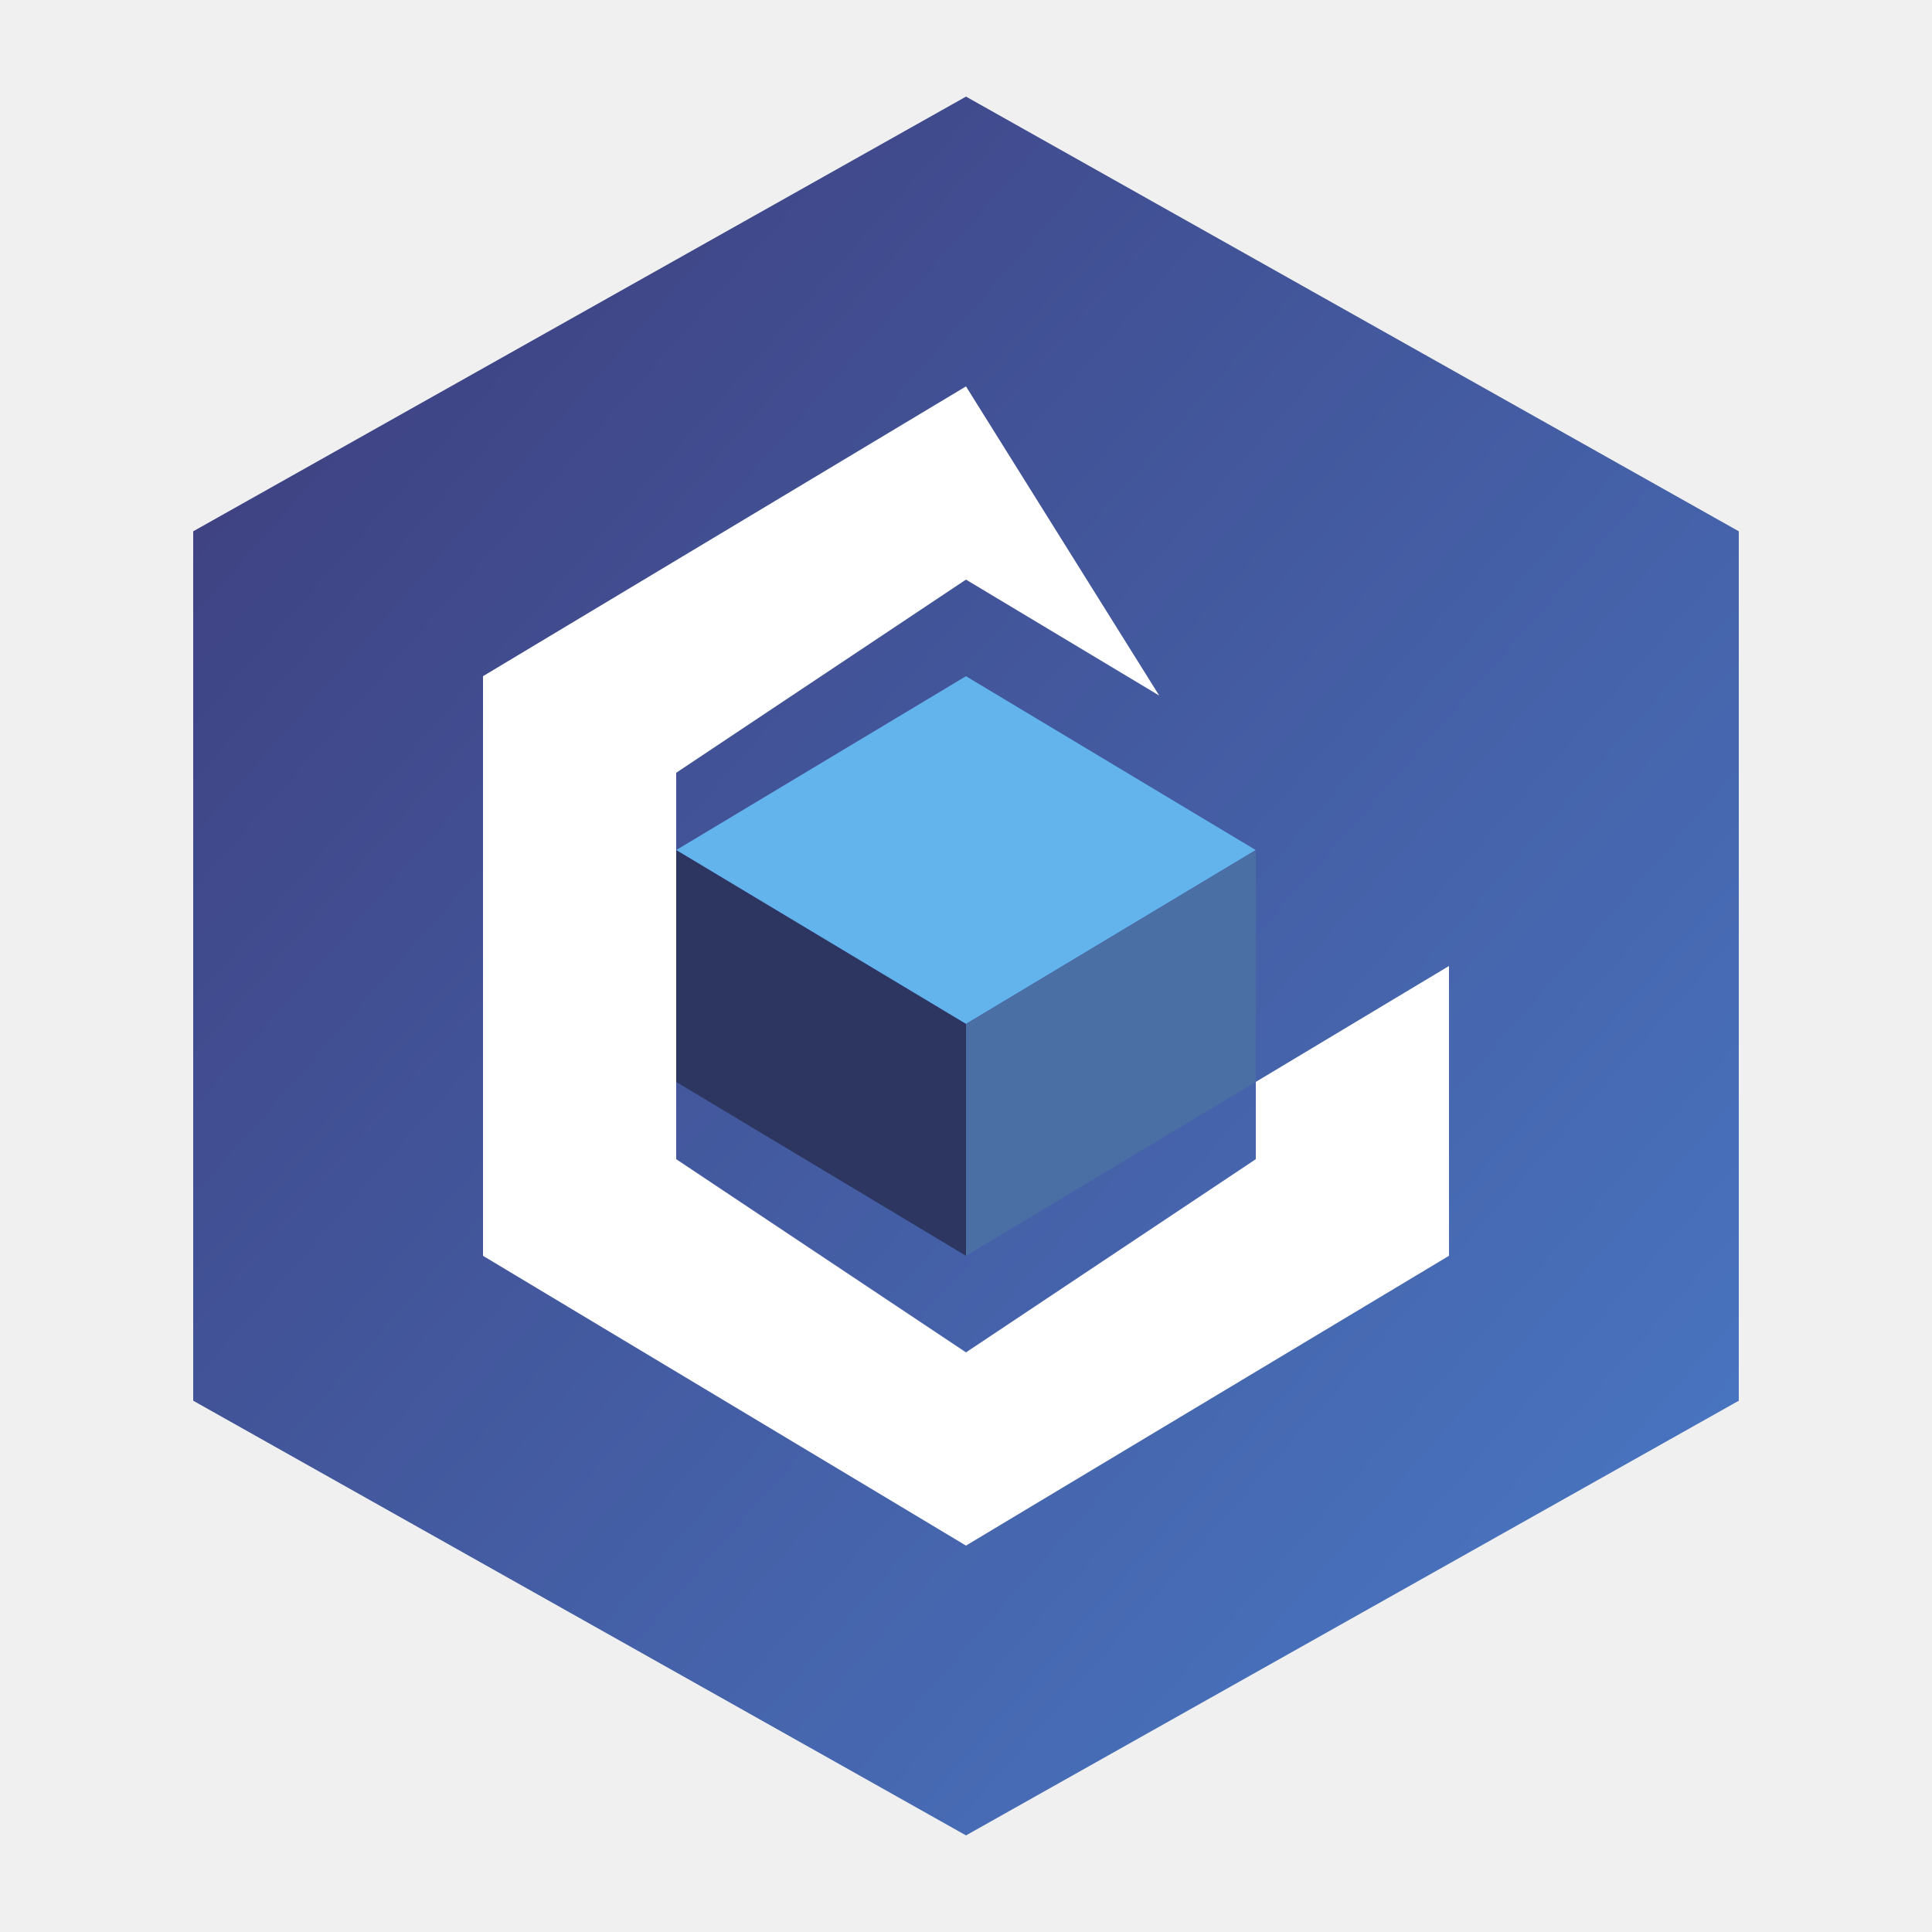
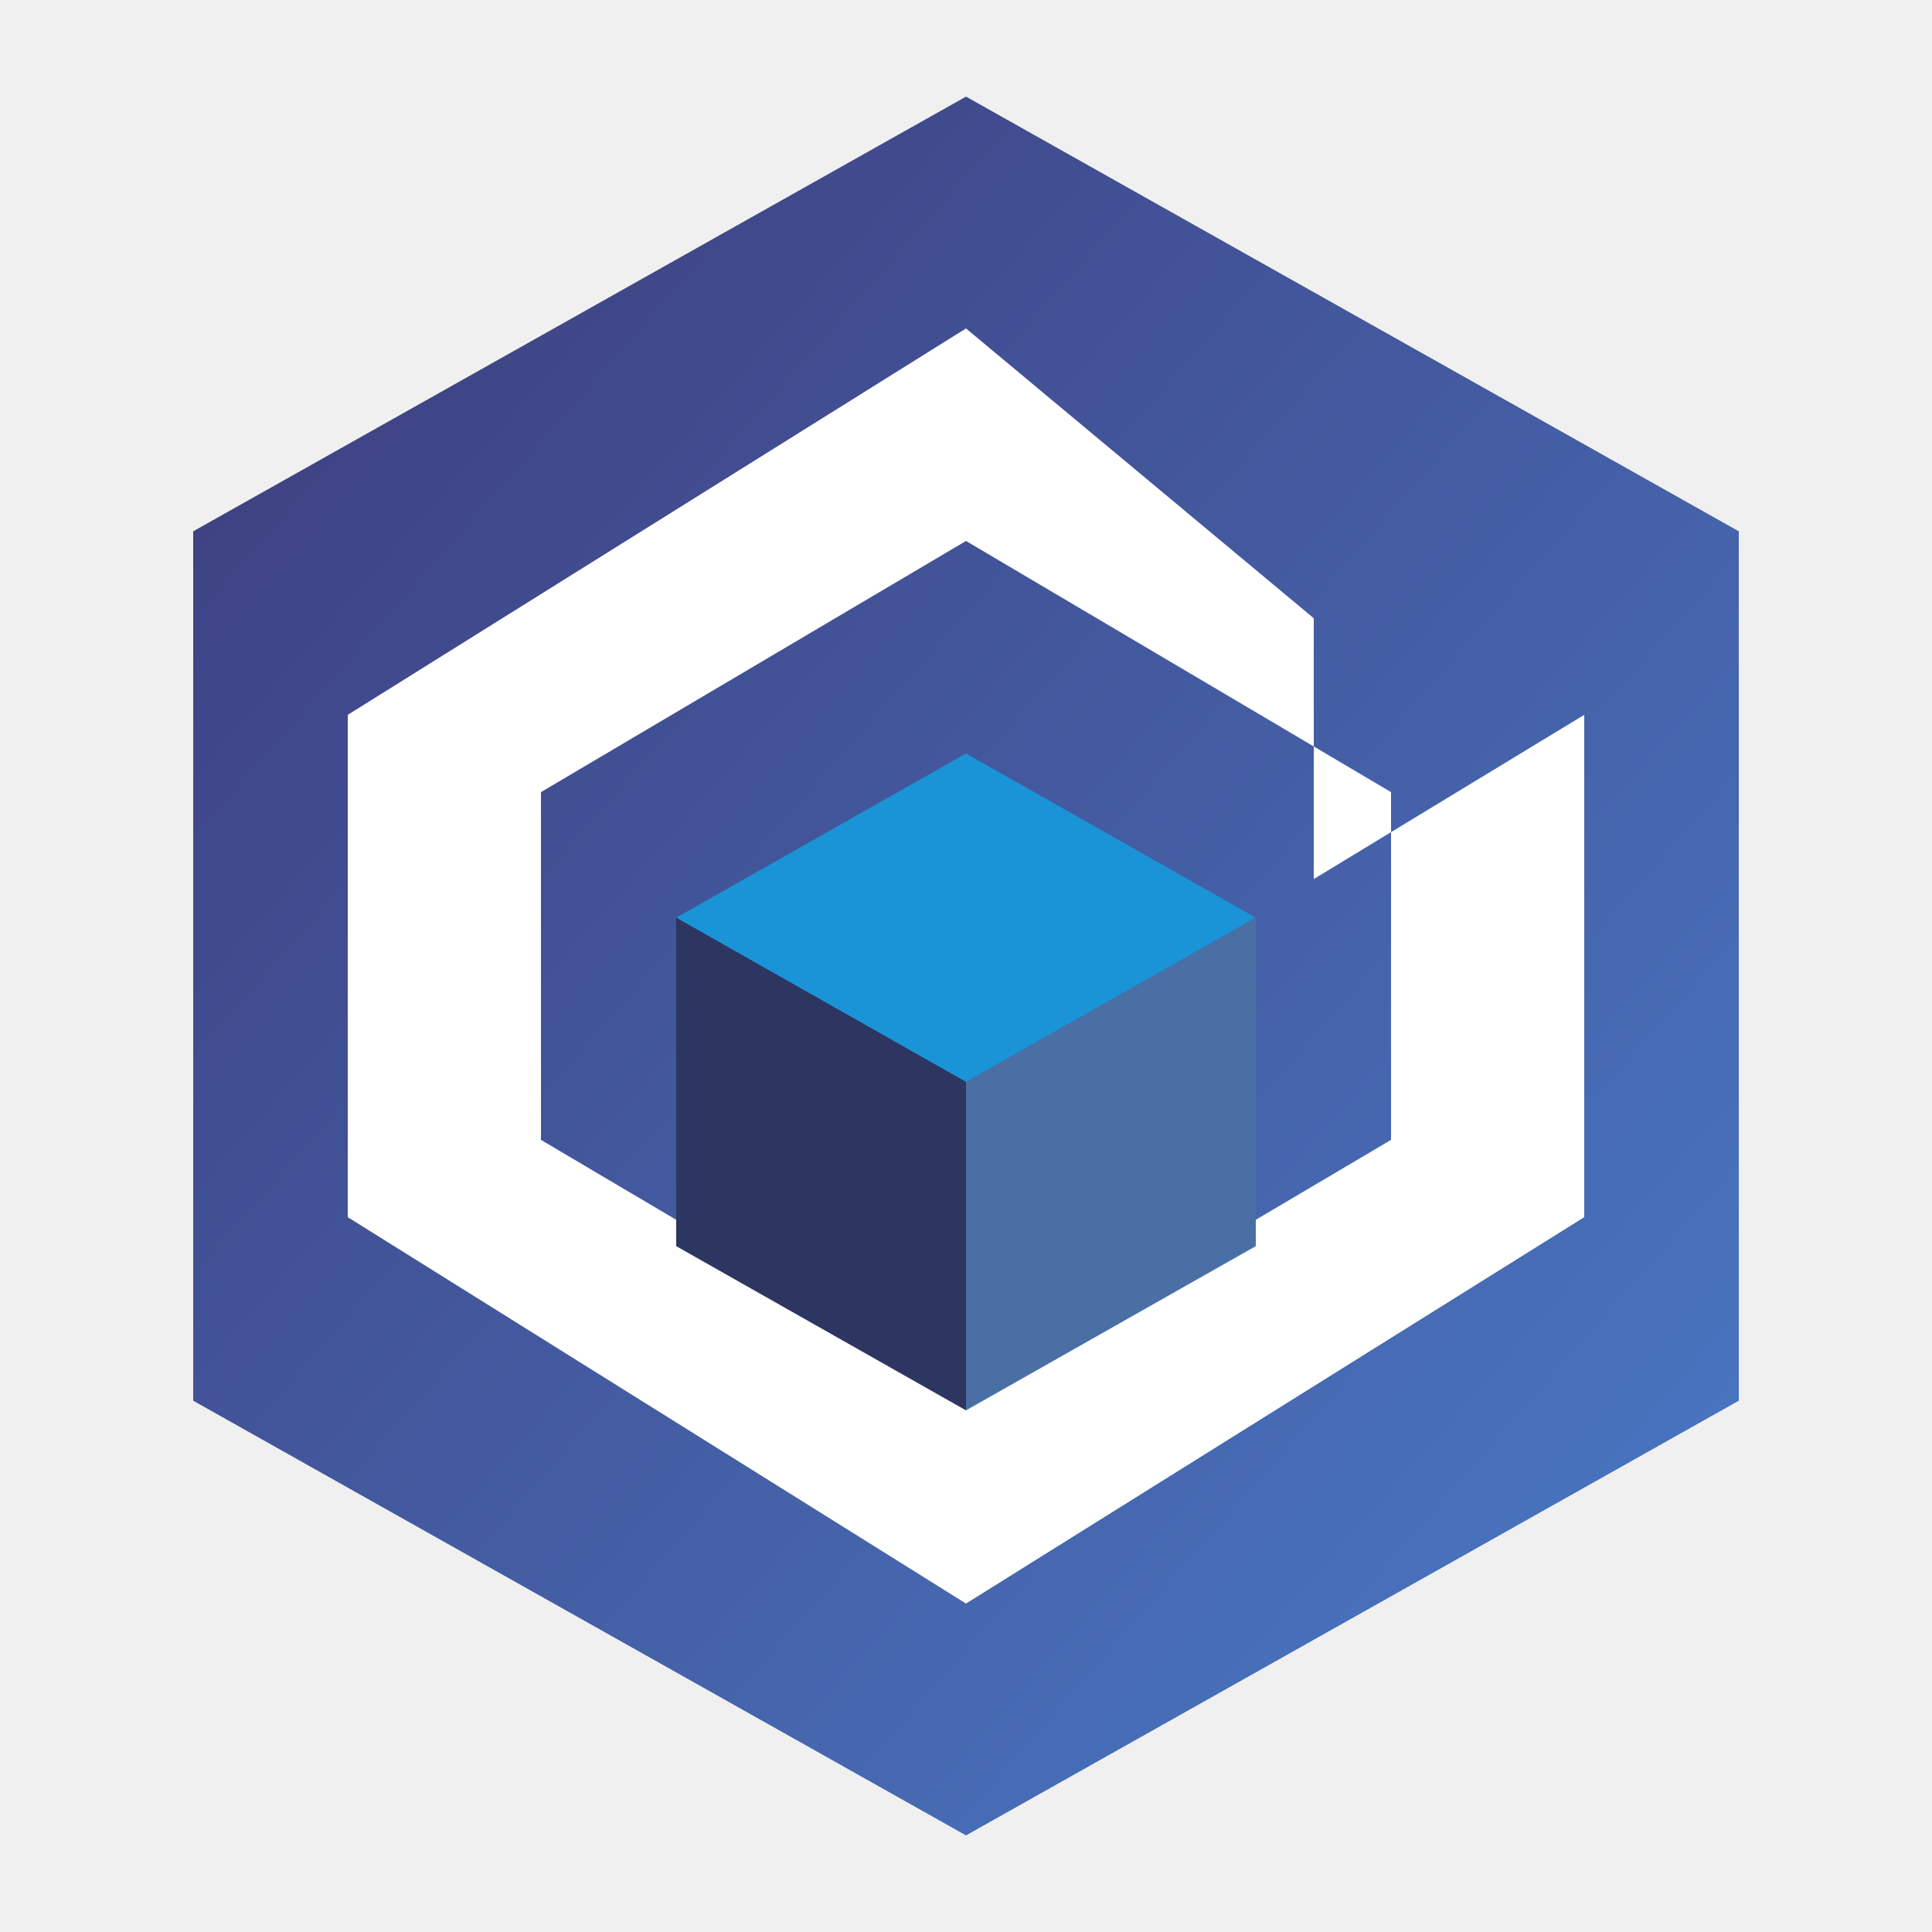
- <svg xmlns="http://www.w3.org/2000/svg" viewBox="0 0 100 100" fill="none">
+ <svg xmlns="http://www.w3.org/2000/svg" viewBox="0 0 500 500">
  <defs>
    <linearGradient id="hexGradient" x1="0%" y1="0%" x2="100%" y2="100%">
-       <stop offset="0%" style="stop-color:#3d3b7a;stop-opacity:1" />
-       <stop offset="100%" style="stop-color:#4a7bc8;stop-opacity:1" />
+       <stop offset="0%" style="stop-color:#3d3b7a" />
+       <stop offset="100%" style="stop-color:#4a7bc8" />
    </linearGradient>
  </defs>
-   <path d="M50 5 L90 27.5 L90 72.5 L50 95 L10 72.5 L10 27.5 Z" fill="url(#hexGradient)" />
-   <path d="M50 20 L25 35 L25 65 L50 80 L75 65 L75 50 L65 56 L65 60 L50 70 L35 60 L35 40 L50 30 L60 36 L50 20 Z" fill="white" />
-   <path d="M50 35 L65 44 L50 53 L35 44 Z" fill="#63b3ed" />
-   <path d="M35 44 L50 53 L50 65 L35 56 Z" fill="#2d3561" />
-   <path d="M50 53 L65 44 L65 56 L50 65 Z" fill="#4a6fa5" />
+   <path d="M250 25 L450 137.5 L450 362.5 L250 475 L50 362.5 L50 137.5 Z" fill="url(#hexGradient)" />
+   <path d="M250 85 L90 185 L90 315 L250 415 L410 315 L410 185 L340 227.5 L340 160 L250 85 Z              M140 205 L250 140 L250 360 L140 295 Z              M250 140 L360 205 L360 295 L250 360 Z" fill="white" fill-rule="evenodd" />
+   <path d="M250 195 L325 237.5 L250 280 L175 237.5 Z" fill="#1a94d6" />
+   <path d="M175 237.5 L250 280 L250 365 L175 322.5 Z" fill="#2d3561" />
+   <path d="M250 280 L325 237.5 L325 322.5 L250 365 Z" fill="#4a6fa5" />
</svg>
